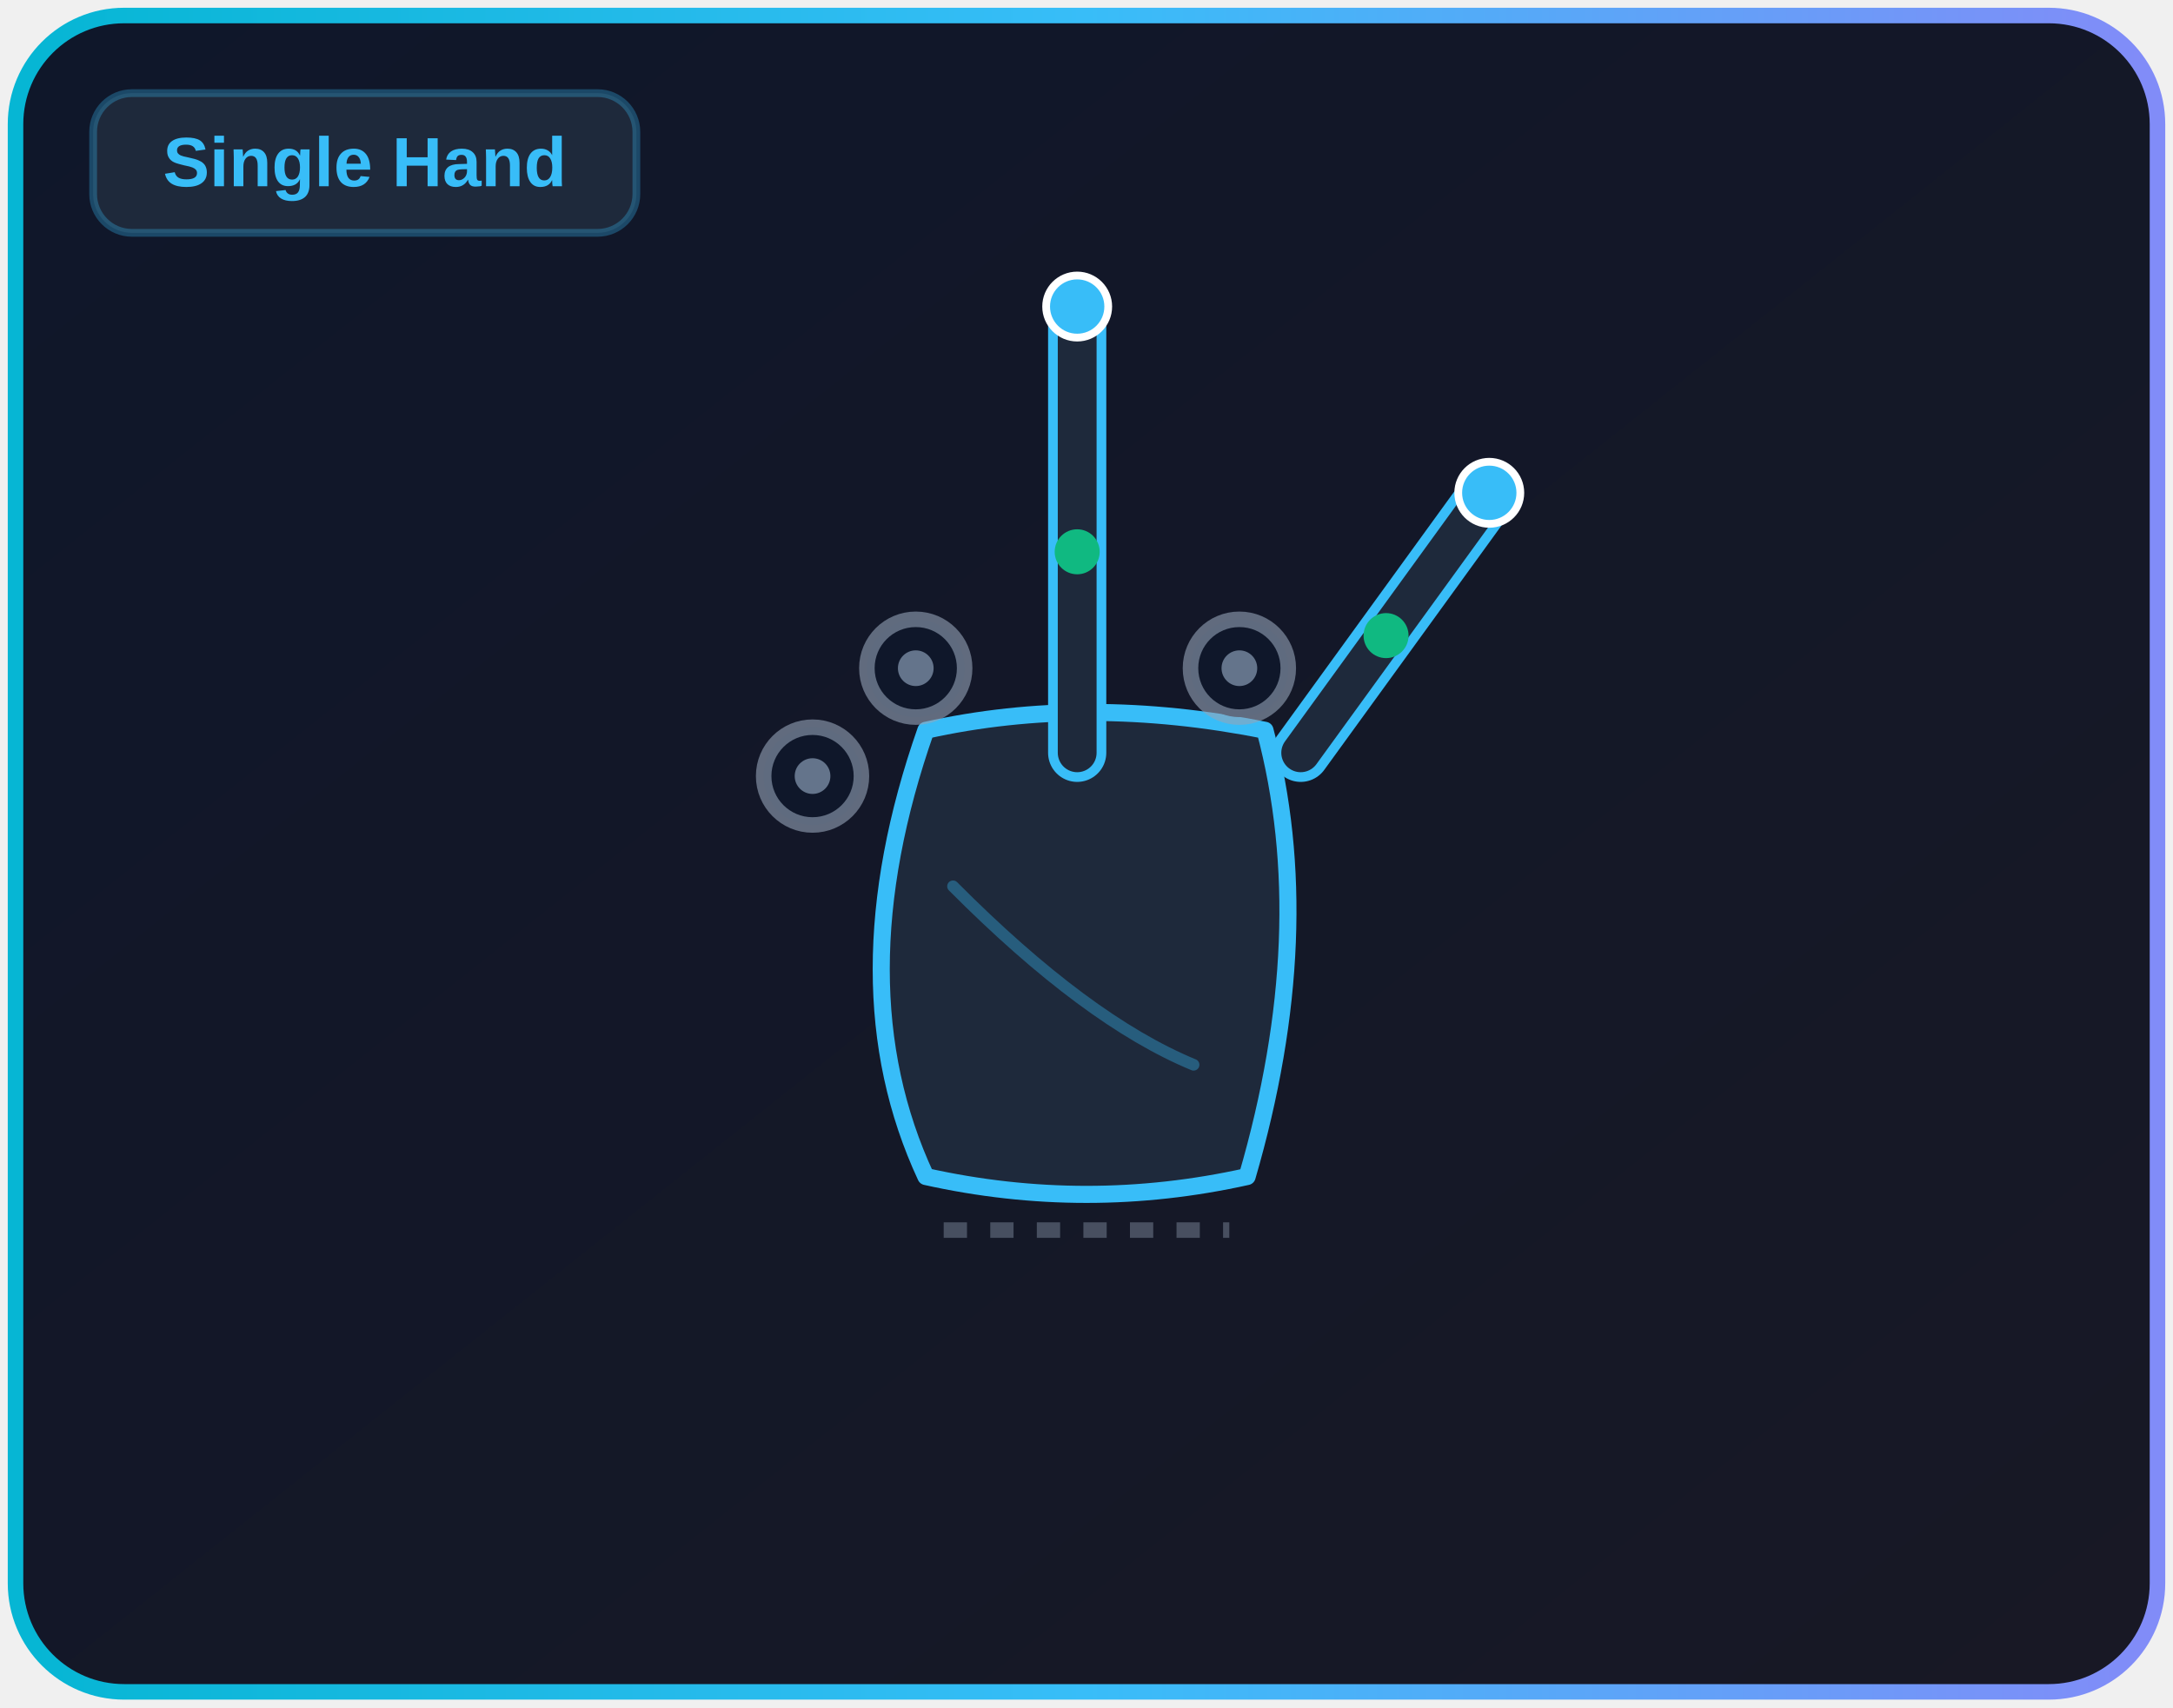
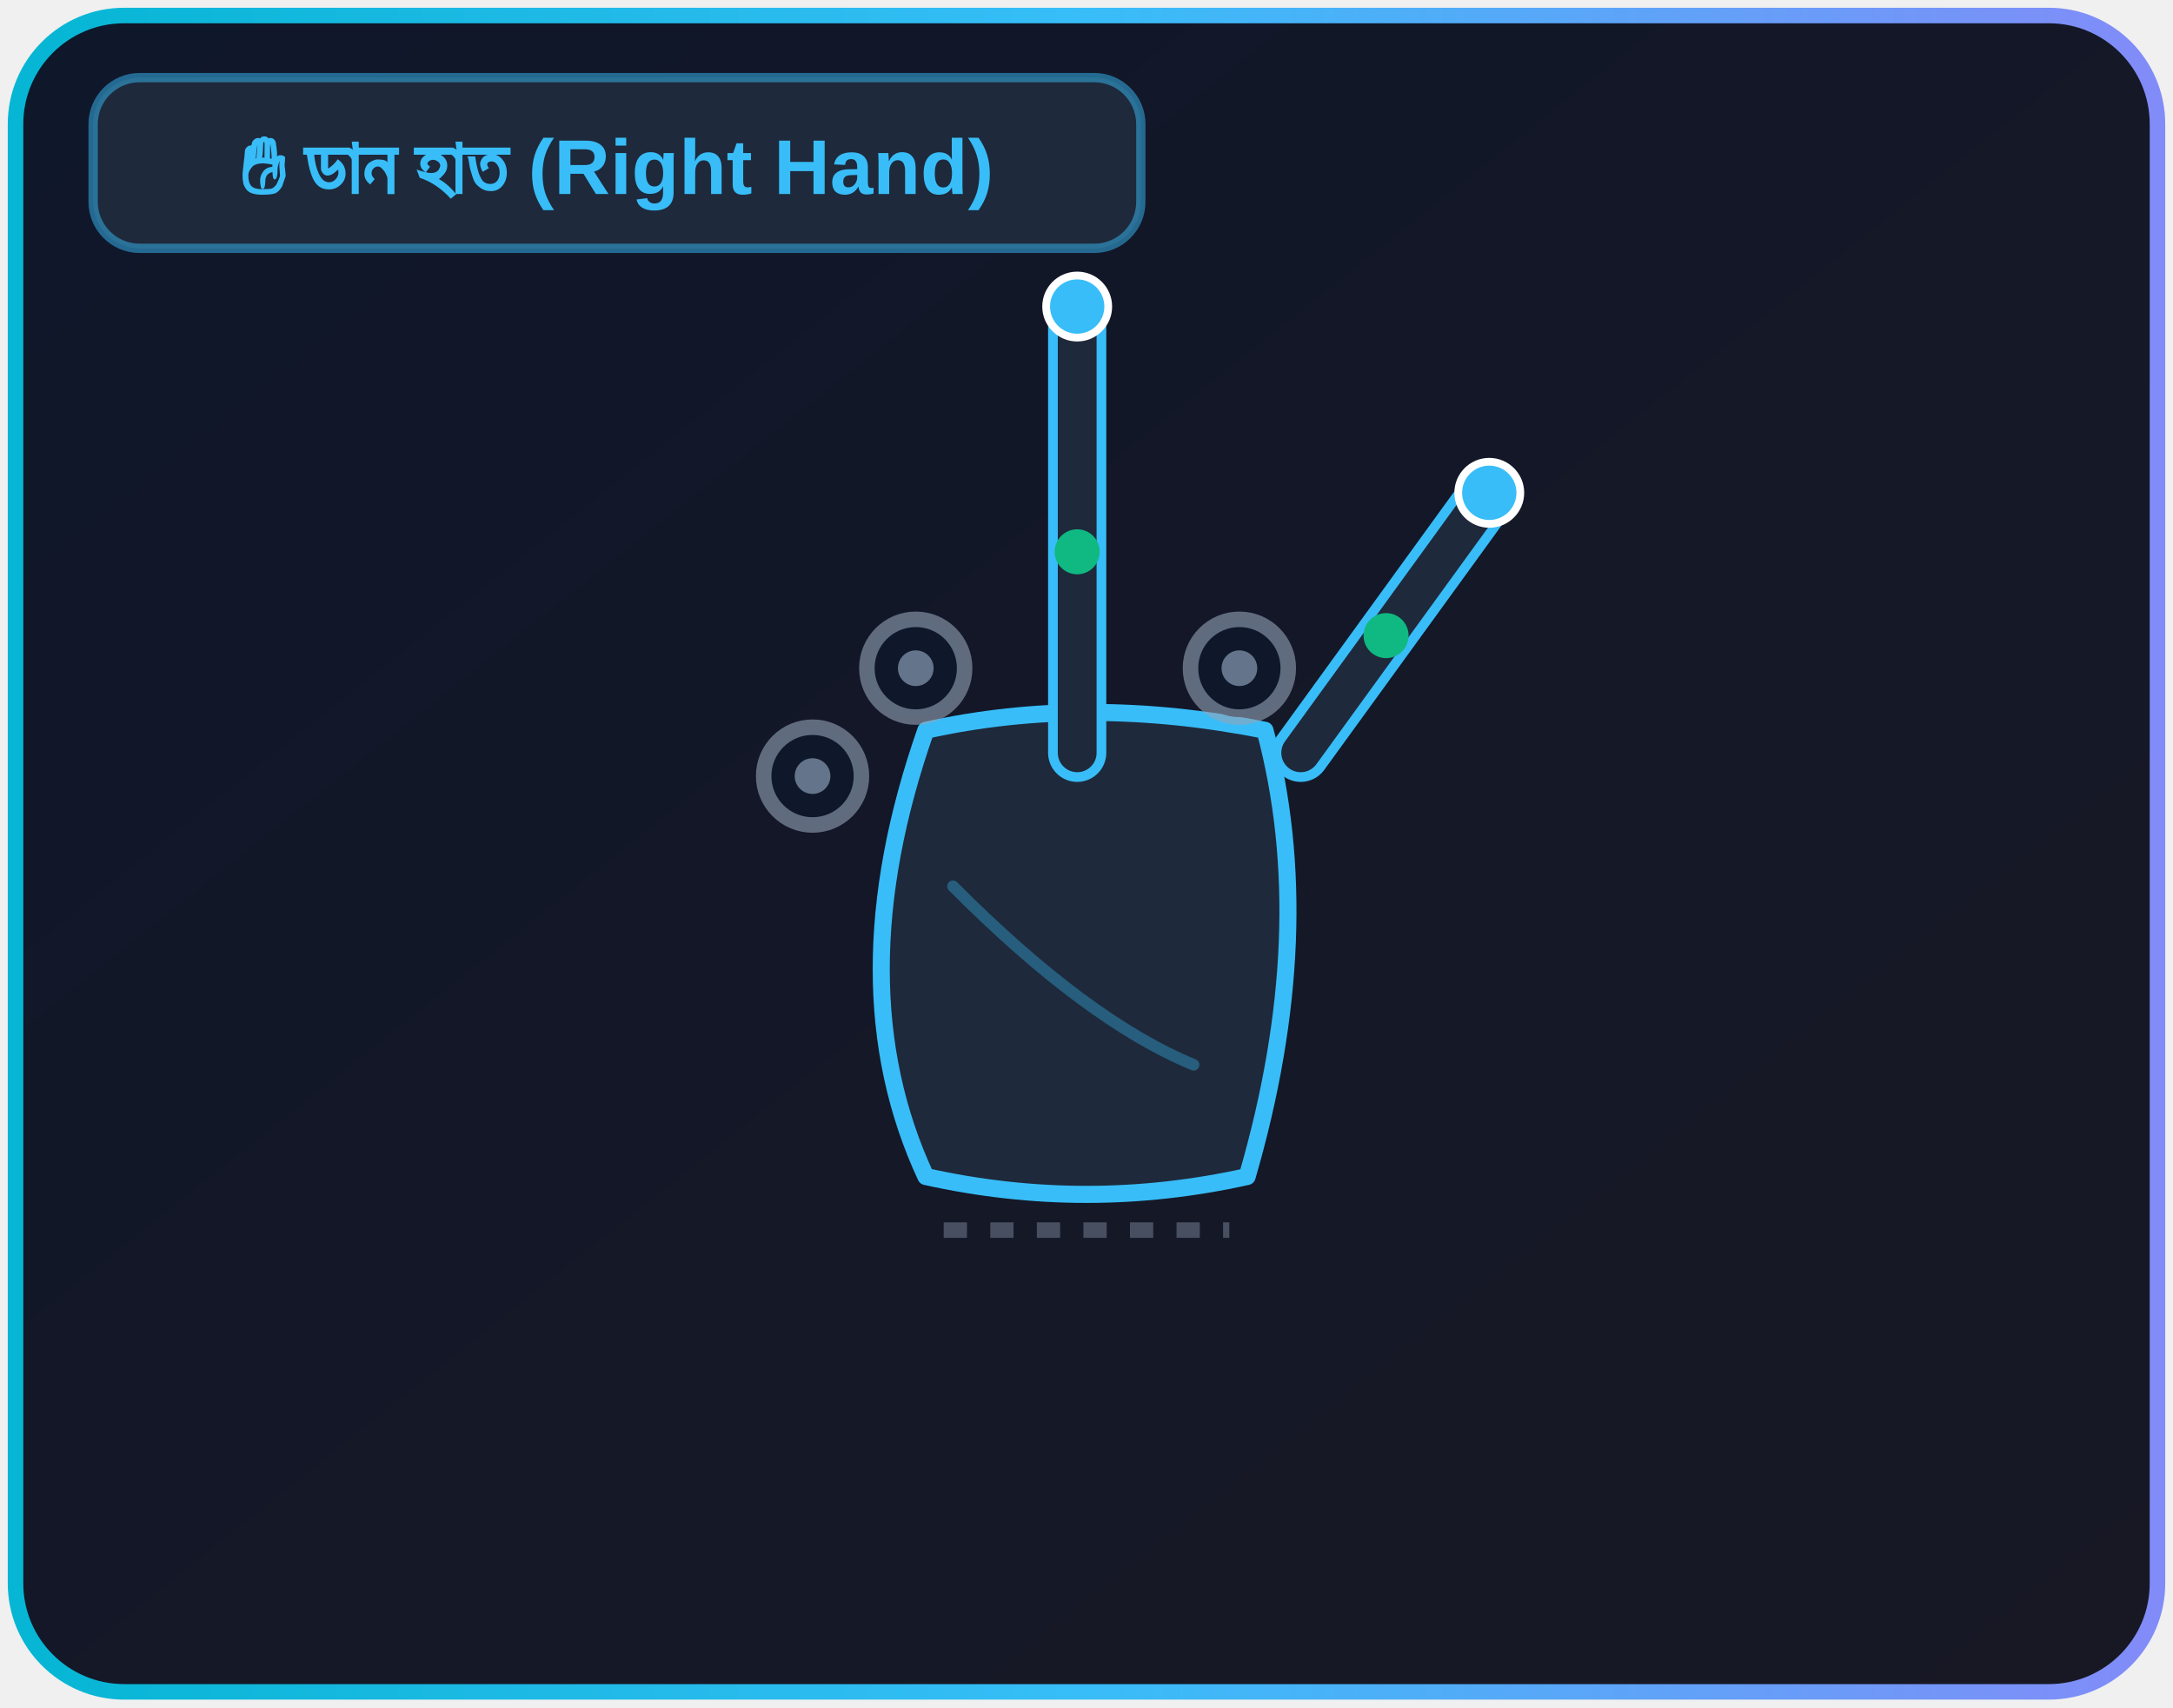
<svg xmlns="http://www.w3.org/2000/svg" viewBox="0 0 280 220" width="280" height="220">
  <defs>
    <linearGradient id="cardBg" x1="0%" y1="0%" x2="100%" y2="100%">
      <stop offset="0%" stop-color="#0F172A" />
      <stop offset="100%" stop-color="#181825" />
    </linearGradient>
    <linearGradient id="borderGlow" x1="0%" y1="0%" x2="100%" y2="0%">
      <stop offset="0%" stop-color="#06B6D4" />
      <stop offset="50%" stop-color="#38BDF8" />
      <stop offset="100%" stop-color="#818CF8" />
    </linearGradient>
  </defs>
  <rect width="276" height="216" x="2" y="2" rx="14" fill="url(#cardBg)" stroke="url(#borderGlow)" stroke-width="2" />
-   <rect x="12" y="12" width="70" height="18" rx="5" fill="#1E293B" stroke="rgba(56, 189, 248, 0.3)" stroke-width="1" />
-   <text x="47" y="24" fill="#38BDF8" font-family="'Segoe UI', Arial, sans-serif" font-size="9" font-weight="bold" text-anchor="middle">Single Hand</text>
+   <rect x="12" y="10" width="135" height="22" rx="6" fill="#1E293B" stroke="#38BDF8" stroke-opacity="0.5" stroke-width="1.2" />
+   <text x="79.5" y="25" fill="#38BDF8" font-family="'SolaimanLipi', 'Segoe UI', Arial, sans-serif" font-size="10" font-weight="bold" text-anchor="middle">✋ ডান হাত (Right Hand)</text>
  <g id="hand_anatomy">
    <path d="M 119.3,151.6 Q 140.0,156.2 160.7,151.6 Q 169.9,120.0 163.0,94.1 Q 140.0,89.5 119.3,94.1 Q 107.8,126.9 119.3,151.6 Z" fill="#1E293B" stroke="#38BDF8" stroke-width="2.2" stroke-linejoin="round" />
    <path d="M 122.8,114.2 Q 140.0,131.5 153.8,137.2" fill="none" stroke="rgba(56, 189, 248, 0.35)" stroke-width="1.5" stroke-linecap="round" />
    <line x1="121.6" y1="158.5" x2="158.4" y2="158.5" stroke="rgba(148, 163, 184, 0.4)" stroke-width="2" stroke-dasharray="3,3" />
    <circle cx="104.7" cy="100.0" r="6.3" fill="#0F172A" stroke="rgba(148, 163, 184, 0.6)" stroke-width="2" />
    <circle cx="104.7" cy="100.0" r="2.3" fill="#64748B" />
    <circle cx="118.0" cy="86.1" r="6.3" fill="#0F172A" stroke="rgba(148, 163, 184, 0.6)" stroke-width="2" />
    <circle cx="118.0" cy="86.1" r="2.3" fill="#64748B" />
    <line x1="138.8" y1="97.0" x2="138.8" y2="39.5" stroke="#38BDF8" stroke-width="7.5" stroke-linecap="round" />
    <line x1="138.8" y1="97.0" x2="138.8" y2="39.5" stroke="#1E293B" stroke-width="5.0" stroke-linecap="round" />
    <circle cx="138.8" cy="71.1" r="2.9" fill="#10B981" />
    <circle cx="138.8" cy="39.5" r="4.0" fill="#38BDF8" stroke="#FFFFFF" stroke-width="1" />
    <circle cx="159.7" cy="86.1" r="6.3" fill="#0F172A" stroke="rgba(148, 163, 184, 0.6)" stroke-width="2" />
    <circle cx="159.7" cy="86.1" r="2.3" fill="#64748B" />
    <line x1="167.6" y1="97.0" x2="191.9" y2="63.5" stroke="#38BDF8" stroke-width="7.5" stroke-linecap="round" />
    <line x1="167.6" y1="97.0" x2="191.9" y2="63.5" stroke="#1E293B" stroke-width="5.0" stroke-linecap="round" />
    <circle cx="178.6" cy="81.9" r="2.9" fill="#10B981" />
    <circle cx="191.9" cy="63.5" r="4.0" fill="#38BDF8" stroke="#FFFFFF" stroke-width="1" />
  </g>
</svg>
